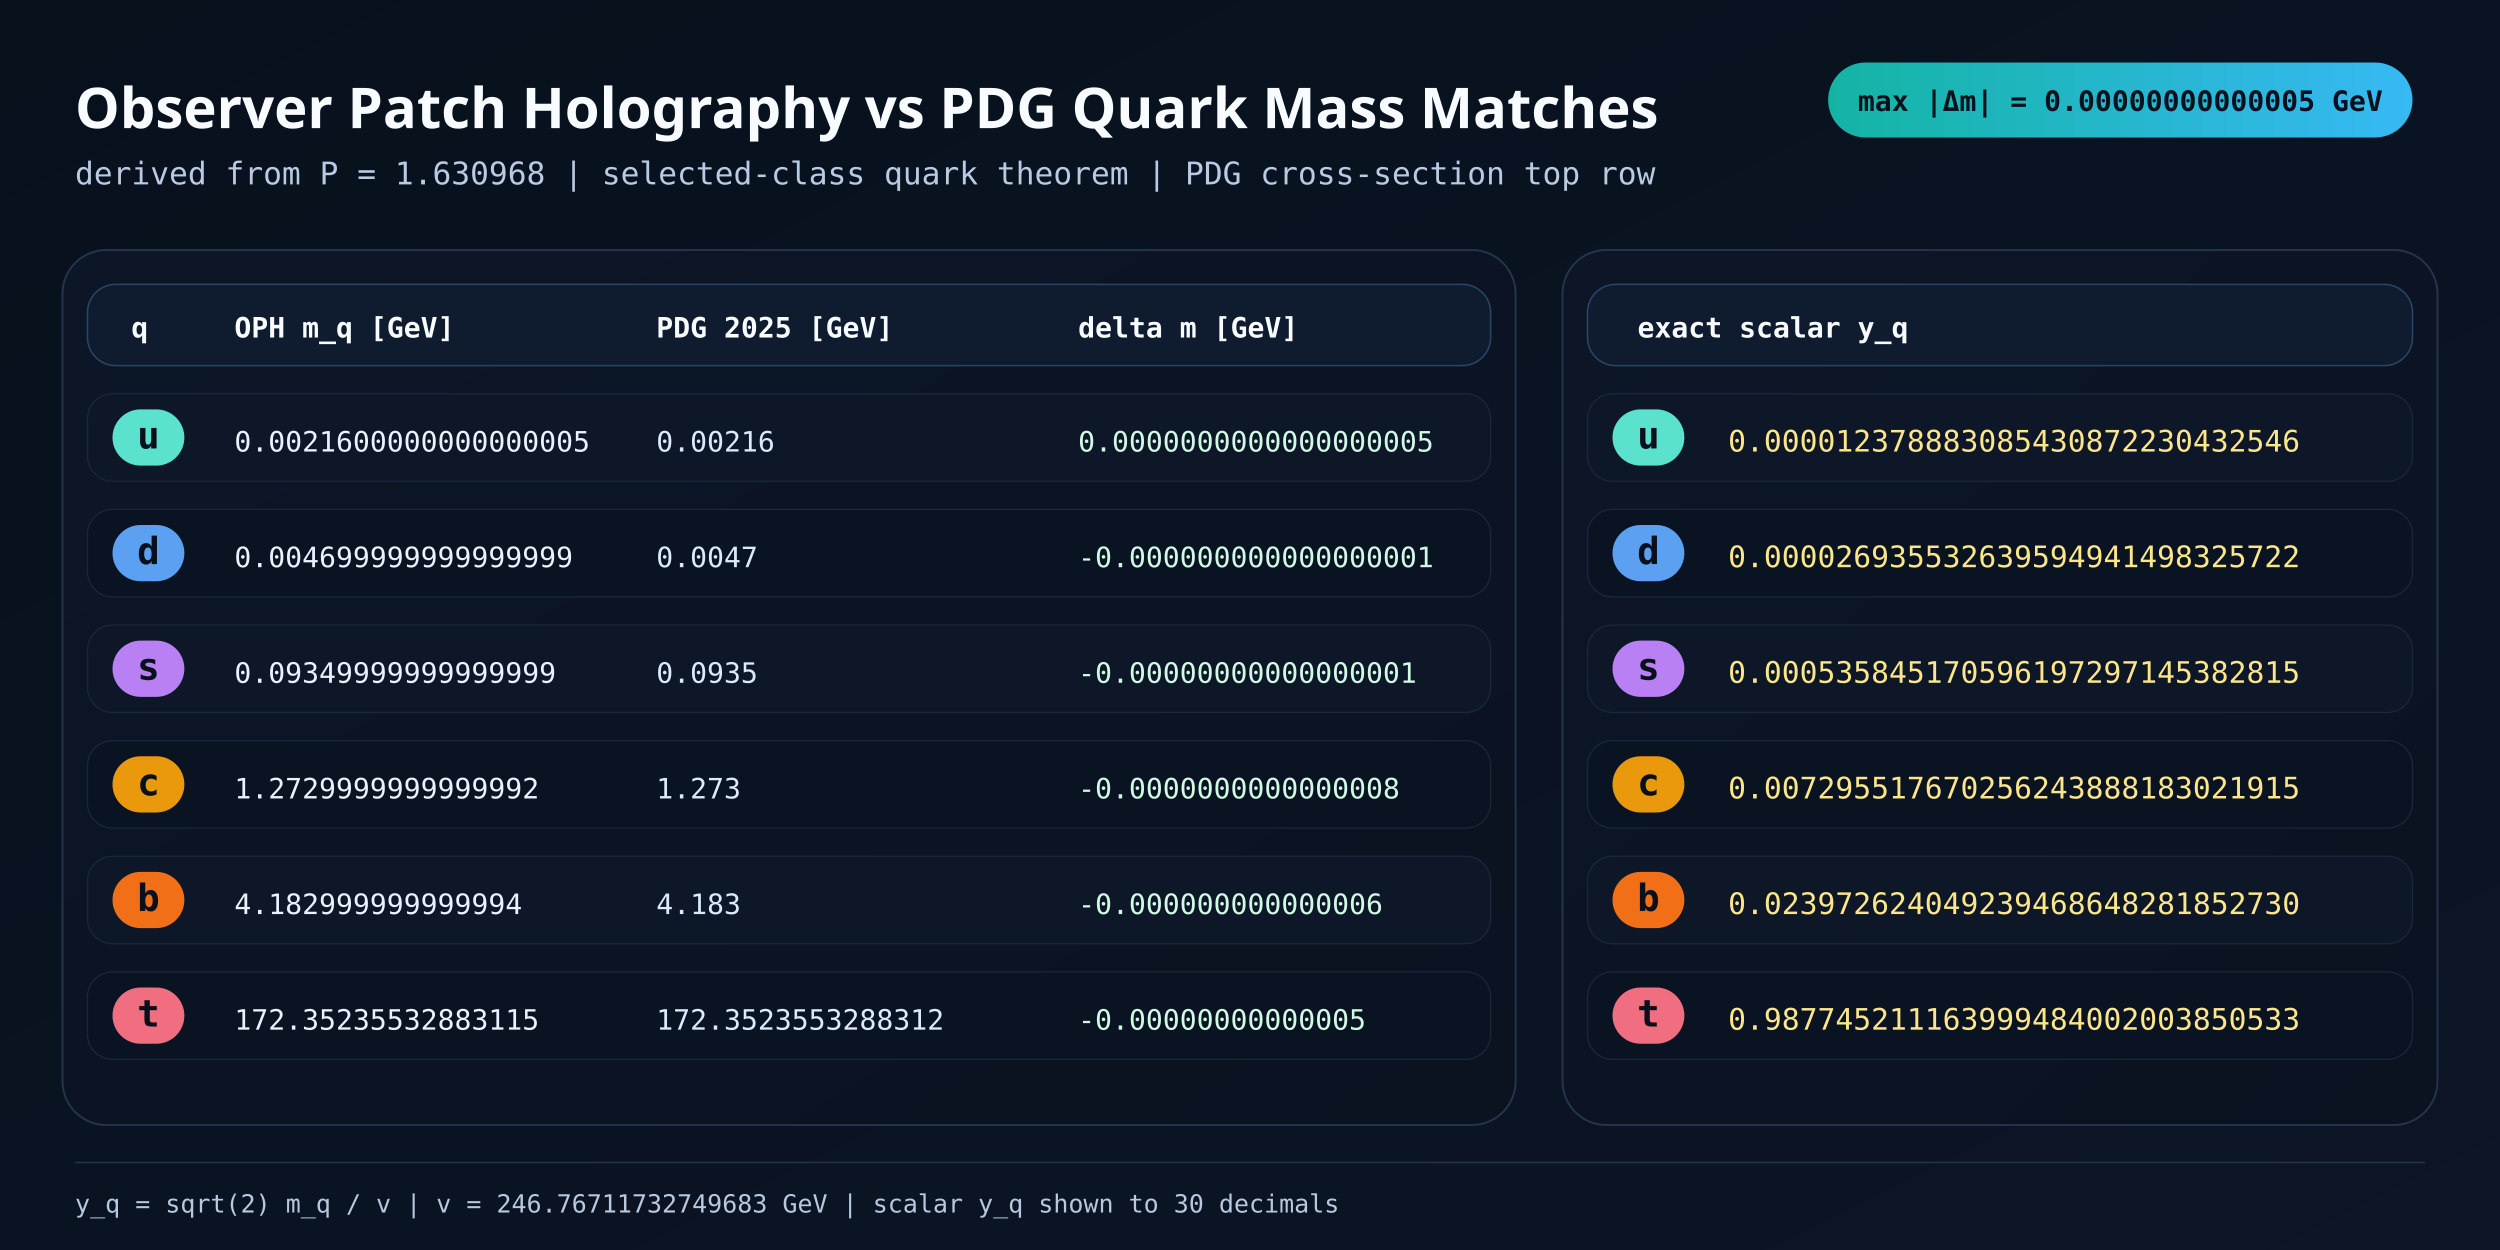
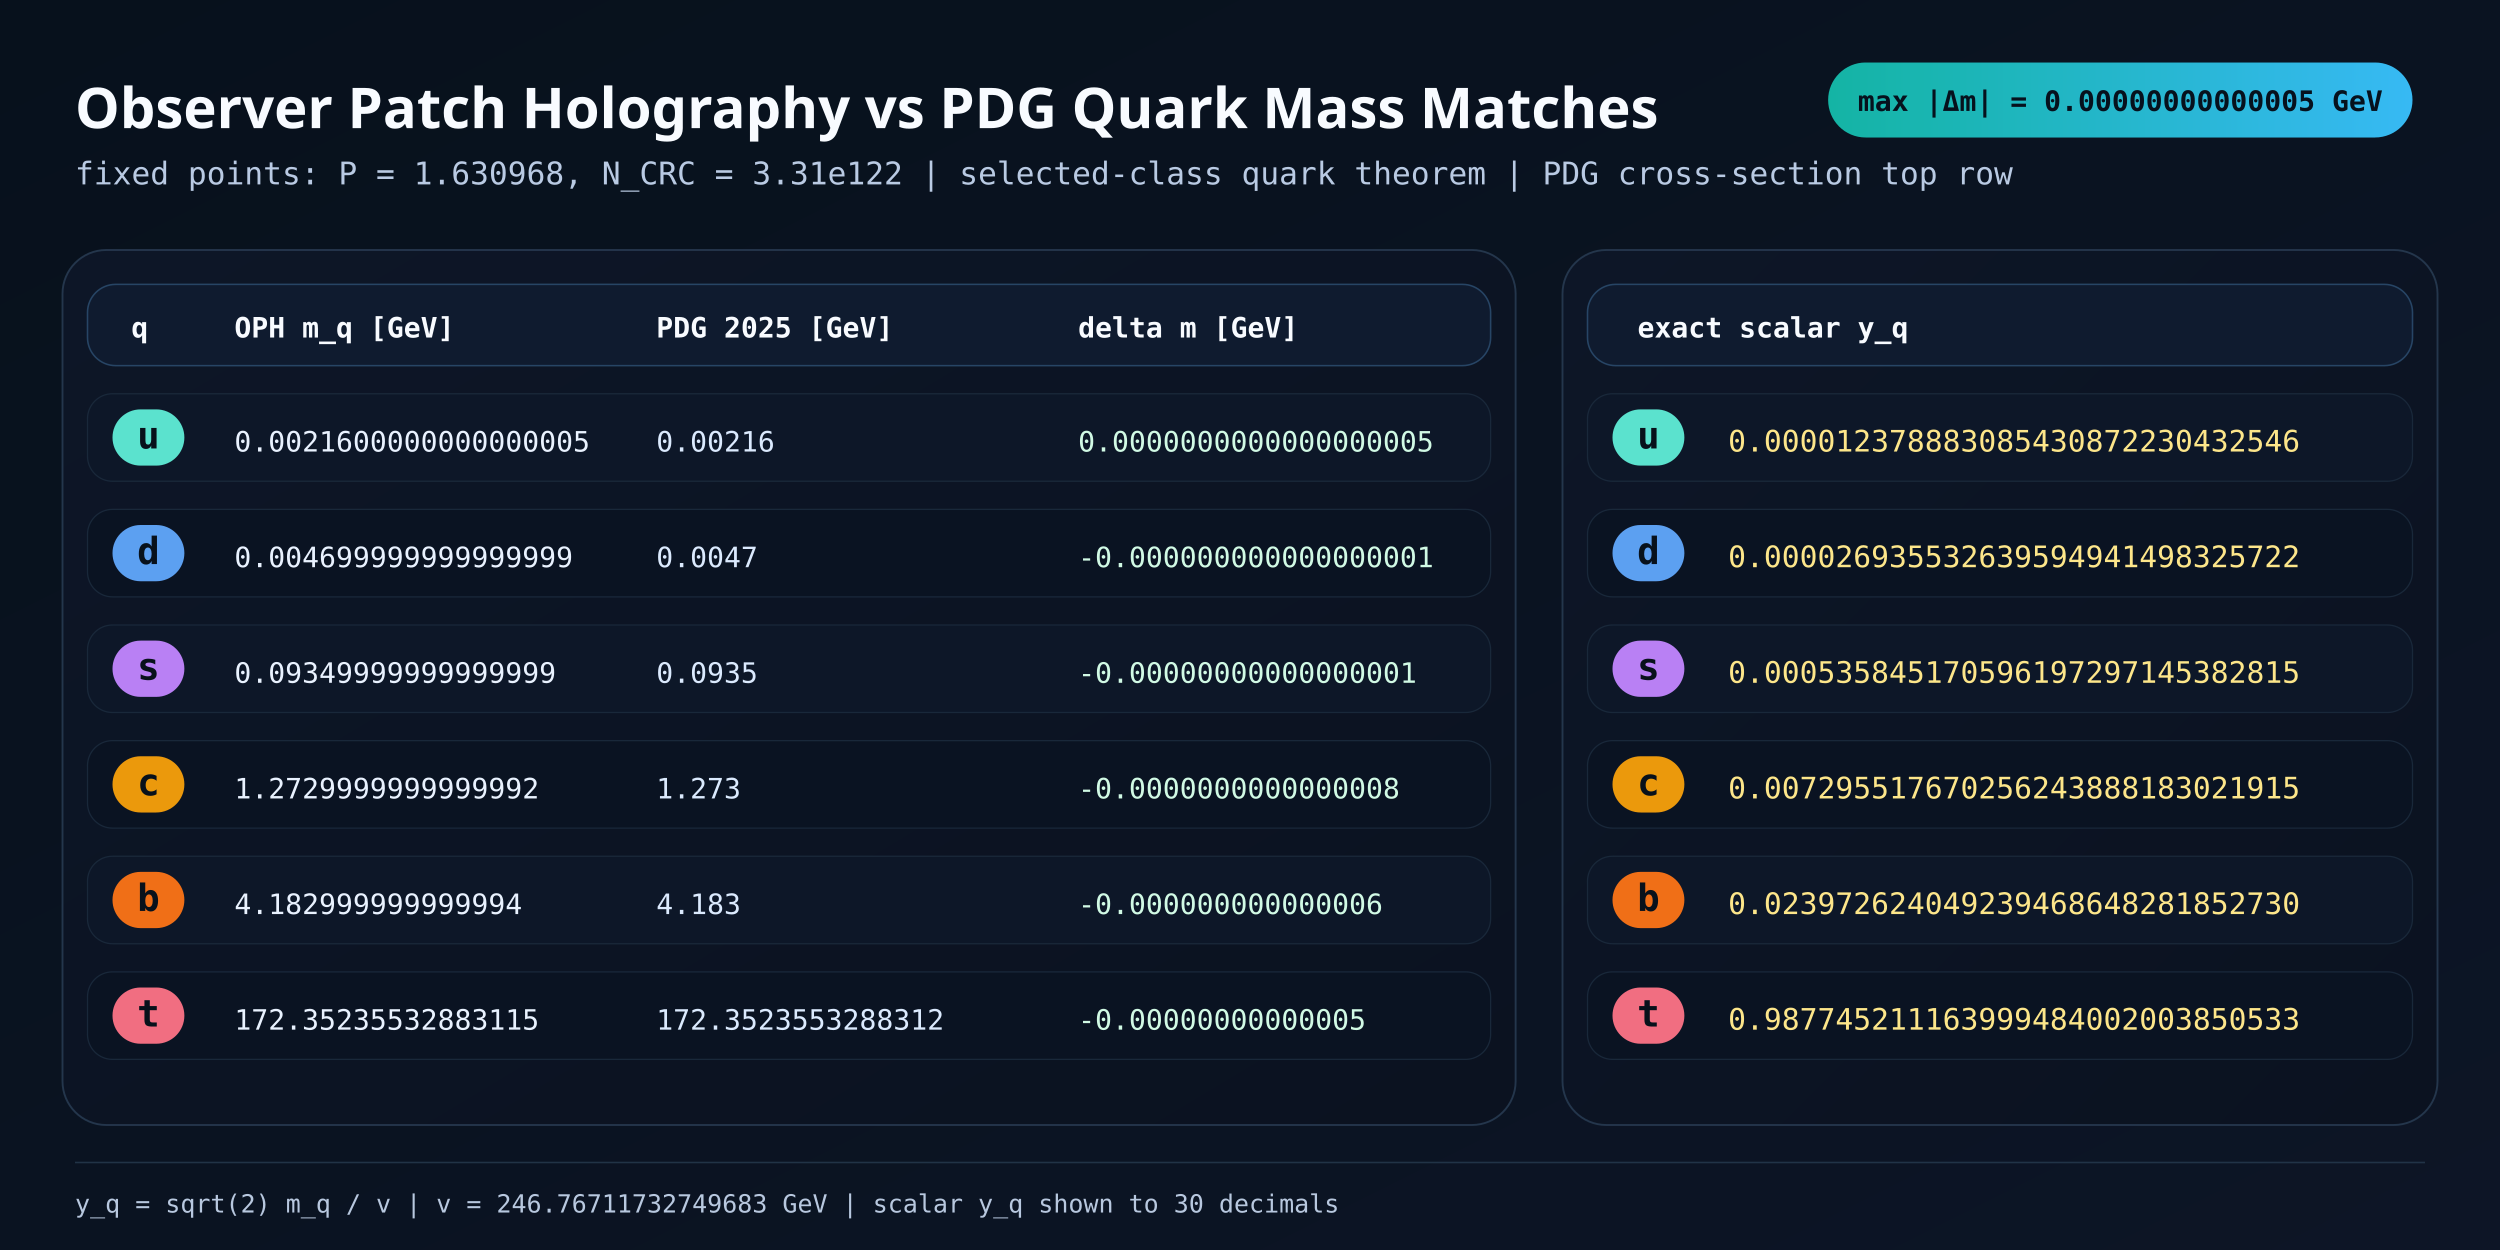
<svg xmlns="http://www.w3.org/2000/svg" width="1600" height="800" viewBox="0 0 1600 800" role="img" aria-labelledby="title desc">
  <defs>
    <linearGradient id="bg" x1="0" y1="0" x2="1" y2="1">
      <stop offset="0%" stop-color="#07111c" />
      <stop offset="100%" stop-color="#0d1526" />
    </linearGradient>
    <linearGradient id="panel" x1="0" y1="0" x2="1" y2="1">
      <stop offset="0%" stop-color="#0d1627" />
      <stop offset="100%" stop-color="#0b1220" />
    </linearGradient>
    <linearGradient id="badge" x1="0" y1="0" x2="1" y2="0">
      <stop offset="0%" stop-color="#14b8a6" />
      <stop offset="100%" stop-color="#38bdf8" />
    </linearGradient>
  </defs>
  <rect x="0" y="0" width="1600" height="800" fill="url(#bg)" />
  <text x="48" y="82" fill="#f8fbff" font-size="36" text-anchor="start" font-weight="800" font-family="'IBM Plex Sans','Avenir Next','Segoe UI',sans-serif">Observer Patch Holography vs PDG Quark Mass Matches</text>
-   <text x="48" y="118" fill="#b9cae3" font-size="20" text-anchor="start" font-weight="400" font-family="'IBM Plex Mono','SFMono-Regular','Consolas',monospace">derived from P = 1.630968 | selected-class quark theorem | PDG cross-section top row</text>
+   <text x="48" y="118" fill="#b9cae3" font-size="20" text-anchor="start" font-weight="400" font-family="'IBM Plex Mono','SFMono-Regular','Consolas',monospace">fixed points: P = 1.630968, N_CRC = 3.31e122 | selected-class quark theorem | PDG cross-section top row</text>
  <rect x="1170" y="40" width="374" height="48" fill="url(#badge)" rx="24" opacity="0.98" />
  <text x="1357" y="71" fill="#06111d" font-size="18" text-anchor="middle" font-weight="800" font-family="'IBM Plex Mono','SFMono-Regular','Consolas',monospace">max |Δm| = 0.00000000000005 GeV</text>
  <rect x="40" y="160" width="930" height="560" fill="url(#panel)" rx="28" stroke="#24364c" stroke-width="1.2" />
  <rect x="1000" y="160" width="560" height="560" fill="url(#panel)" rx="28" stroke="#24364c" stroke-width="1.2" />
  <rect x="56" y="182" width="898" height="52" fill="#0f1b2f" rx="18" stroke="#274565" stroke-width="1.0" />
  <rect x="1016" y="182" width="528" height="52" fill="#0f1b2f" rx="18" stroke="#274565" stroke-width="1.0" />
  <text x="84" y="216" fill="#f8fbff" font-size="18" text-anchor="start" font-weight="700" font-family="'IBM Plex Mono','SFMono-Regular','Consolas',monospace">q</text>
  <text x="150" y="216" fill="#f8fbff" font-size="18" text-anchor="start" font-weight="700" font-family="'IBM Plex Mono','SFMono-Regular','Consolas',monospace">OPH m_q [GeV]</text>
  <text x="420" y="216" fill="#f8fbff" font-size="18" text-anchor="start" font-weight="700" font-family="'IBM Plex Mono','SFMono-Regular','Consolas',monospace">PDG 2025 [GeV]</text>
  <text x="690" y="216" fill="#f8fbff" font-size="18" text-anchor="start" font-weight="700" font-family="'IBM Plex Mono','SFMono-Regular','Consolas',monospace">delta m [GeV]</text>
  <text x="1048" y="216" fill="#f8fbff" font-size="18" text-anchor="start" font-weight="700" font-family="'IBM Plex Mono','SFMono-Regular','Consolas',monospace">exact scalar y_q</text>
  <rect x="56" y="252" width="898" height="56" fill="#0d1728" rx="16" stroke="#19283a" stroke-width="0.8" />
  <rect x="1016" y="252" width="528" height="56" fill="#0d1728" rx="16" stroke="#19283a" stroke-width="0.8" />
  <rect x="72" y="262" width="46" height="36" fill="#5eead4" rx="18" opacity="0.96" />
  <text x="95" y="287" fill="#08111b" font-size="24" text-anchor="middle" font-weight="800" font-family="'IBM Plex Mono','SFMono-Regular','Consolas',monospace">u</text>
  <text x="150" y="289" fill="#e9f2ff" font-size="18" text-anchor="start" font-weight="400" font-family="'IBM Plex Mono','SFMono-Regular','Consolas',monospace">0.0021600000000000005</text>
  <text x="420" y="289" fill="#dbeafe" font-size="18" text-anchor="start" font-weight="400" font-family="'IBM Plex Mono','SFMono-Regular','Consolas',monospace">0.00216</text>
  <text x="690" y="289" fill="#d1fae5" font-size="18" text-anchor="start" font-weight="400" font-family="'IBM Plex Mono','SFMono-Regular','Consolas',monospace">0.0000000000000000005</text>
  <rect x="1032" y="262" width="46" height="36" fill="#5eead4" rx="18" opacity="0.96" />
  <text x="1055" y="287" fill="#08111b" font-size="24" text-anchor="middle" font-weight="800" font-family="'IBM Plex Mono','SFMono-Regular','Consolas',monospace">u</text>
  <text x="1106" y="289" fill="#fde68a" font-size="19" text-anchor="start" font-weight="400" font-family="'IBM Plex Mono','SFMono-Regular','Consolas',monospace">0.000012378883085430872230432546</text>
  <rect x="56" y="326" width="898" height="56" fill="#0a1322" rx="16" stroke="#19283a" stroke-width="0.8" />
  <rect x="1016" y="326" width="528" height="56" fill="#0a1322" rx="16" stroke="#19283a" stroke-width="0.8" />
  <rect x="72" y="336" width="46" height="36" fill="#60a5fa" rx="18" opacity="0.96" />
  <text x="95" y="361" fill="#08111b" font-size="24" text-anchor="middle" font-weight="800" font-family="'IBM Plex Mono','SFMono-Regular','Consolas',monospace">d</text>
  <text x="150" y="363" fill="#e9f2ff" font-size="18" text-anchor="start" font-weight="400" font-family="'IBM Plex Mono','SFMono-Regular','Consolas',monospace">0.004699999999999999</text>
  <text x="420" y="363" fill="#dbeafe" font-size="18" text-anchor="start" font-weight="400" font-family="'IBM Plex Mono','SFMono-Regular','Consolas',monospace">0.0047</text>
  <text x="690" y="363" fill="#d1fae5" font-size="18" text-anchor="start" font-weight="400" font-family="'IBM Plex Mono','SFMono-Regular','Consolas',monospace">-0.000000000000000001</text>
  <rect x="1032" y="336" width="46" height="36" fill="#60a5fa" rx="18" opacity="0.96" />
  <text x="1055" y="361" fill="#08111b" font-size="24" text-anchor="middle" font-weight="800" font-family="'IBM Plex Mono','SFMono-Regular','Consolas',monospace">d</text>
  <text x="1106" y="363" fill="#fde68a" font-size="19" text-anchor="start" font-weight="400" font-family="'IBM Plex Mono','SFMono-Regular','Consolas',monospace">0.000026935532639594941498325722</text>
  <rect x="56" y="400" width="898" height="56" fill="#0d1728" rx="16" stroke="#19283a" stroke-width="0.8" />
  <rect x="1016" y="400" width="528" height="56" fill="#0d1728" rx="16" stroke="#19283a" stroke-width="0.8" />
  <rect x="72" y="410" width="46" height="36" fill="#c084fc" rx="18" opacity="0.96" />
  <text x="95" y="435" fill="#08111b" font-size="24" text-anchor="middle" font-weight="800" font-family="'IBM Plex Mono','SFMono-Regular','Consolas',monospace">s</text>
  <text x="150" y="437" fill="#e9f2ff" font-size="18" text-anchor="start" font-weight="400" font-family="'IBM Plex Mono','SFMono-Regular','Consolas',monospace">0.09349999999999999</text>
  <text x="420" y="437" fill="#dbeafe" font-size="18" text-anchor="start" font-weight="400" font-family="'IBM Plex Mono','SFMono-Regular','Consolas',monospace">0.0935</text>
  <text x="690" y="437" fill="#d1fae5" font-size="18" text-anchor="start" font-weight="400" font-family="'IBM Plex Mono','SFMono-Regular','Consolas',monospace">-0.00000000000000001</text>
  <rect x="1032" y="410" width="46" height="36" fill="#c084fc" rx="18" opacity="0.96" />
  <text x="1055" y="435" fill="#08111b" font-size="24" text-anchor="middle" font-weight="800" font-family="'IBM Plex Mono','SFMono-Regular','Consolas',monospace">s</text>
  <text x="1106" y="437" fill="#fde68a" font-size="19" text-anchor="start" font-weight="400" font-family="'IBM Plex Mono','SFMono-Regular','Consolas',monospace">0.000535845170596197297145382815</text>
  <rect x="56" y="474" width="898" height="56" fill="#0a1322" rx="16" stroke="#19283a" stroke-width="0.8" />
  <rect x="1016" y="474" width="528" height="56" fill="#0a1322" rx="16" stroke="#19283a" stroke-width="0.8" />
  <rect x="72" y="484" width="46" height="36" fill="#f59e0b" rx="18" opacity="0.96" />
  <text x="95" y="509" fill="#08111b" font-size="24" text-anchor="middle" font-weight="800" font-family="'IBM Plex Mono','SFMono-Regular','Consolas',monospace">c</text>
  <text x="150" y="511" fill="#e9f2ff" font-size="18" text-anchor="start" font-weight="400" font-family="'IBM Plex Mono','SFMono-Regular','Consolas',monospace">1.2729999999999992</text>
  <text x="420" y="511" fill="#dbeafe" font-size="18" text-anchor="start" font-weight="400" font-family="'IBM Plex Mono','SFMono-Regular','Consolas',monospace">1.273</text>
  <text x="690" y="511" fill="#d1fae5" font-size="18" text-anchor="start" font-weight="400" font-family="'IBM Plex Mono','SFMono-Regular','Consolas',monospace">-0.0000000000000008</text>
  <rect x="1032" y="484" width="46" height="36" fill="#f59e0b" rx="18" opacity="0.96" />
  <text x="1055" y="509" fill="#08111b" font-size="24" text-anchor="middle" font-weight="800" font-family="'IBM Plex Mono','SFMono-Regular','Consolas',monospace">c</text>
  <text x="1106" y="511" fill="#fde68a" font-size="19" text-anchor="start" font-weight="400" font-family="'IBM Plex Mono','SFMono-Regular','Consolas',monospace">0.007295517670256243888183021915</text>
  <rect x="56" y="548" width="898" height="56" fill="#0d1728" rx="16" stroke="#19283a" stroke-width="0.8" />
  <rect x="1016" y="548" width="528" height="56" fill="#0d1728" rx="16" stroke="#19283a" stroke-width="0.8" />
  <rect x="72" y="558" width="46" height="36" fill="#f97316" rx="18" opacity="0.96" />
  <text x="95" y="583" fill="#08111b" font-size="24" text-anchor="middle" font-weight="800" font-family="'IBM Plex Mono','SFMono-Regular','Consolas',monospace">b</text>
  <text x="150" y="585" fill="#e9f2ff" font-size="18" text-anchor="start" font-weight="400" font-family="'IBM Plex Mono','SFMono-Regular','Consolas',monospace">4.182999999999994</text>
  <text x="420" y="585" fill="#dbeafe" font-size="18" text-anchor="start" font-weight="400" font-family="'IBM Plex Mono','SFMono-Regular','Consolas',monospace">4.183</text>
  <text x="690" y="585" fill="#d1fae5" font-size="18" text-anchor="start" font-weight="400" font-family="'IBM Plex Mono','SFMono-Regular','Consolas',monospace">-0.000000000000006</text>
  <rect x="1032" y="558" width="46" height="36" fill="#f97316" rx="18" opacity="0.96" />
  <text x="1055" y="583" fill="#08111b" font-size="24" text-anchor="middle" font-weight="800" font-family="'IBM Plex Mono','SFMono-Regular','Consolas',monospace">b</text>
  <text x="1106" y="585" fill="#fde68a" font-size="19" text-anchor="start" font-weight="400" font-family="'IBM Plex Mono','SFMono-Regular','Consolas',monospace">0.023972624049239468648281852730</text>
  <rect x="56" y="622" width="898" height="56" fill="#0a1322" rx="16" stroke="#19283a" stroke-width="0.8" />
  <rect x="1016" y="622" width="528" height="56" fill="#0a1322" rx="16" stroke="#19283a" stroke-width="0.8" />
  <rect x="72" y="632" width="46" height="36" fill="#fb7185" rx="18" opacity="0.96" />
  <text x="95" y="657" fill="#08111b" font-size="24" text-anchor="middle" font-weight="800" font-family="'IBM Plex Mono','SFMono-Regular','Consolas',monospace">t</text>
  <text x="150" y="659" fill="#e9f2ff" font-size="18" text-anchor="start" font-weight="400" font-family="'IBM Plex Mono','SFMono-Regular','Consolas',monospace">172.35235532883115</text>
  <text x="420" y="659" fill="#dbeafe" font-size="18" text-anchor="start" font-weight="400" font-family="'IBM Plex Mono','SFMono-Regular','Consolas',monospace">172.3523553288312</text>
  <text x="690" y="659" fill="#d1fae5" font-size="18" text-anchor="start" font-weight="400" font-family="'IBM Plex Mono','SFMono-Regular','Consolas',monospace">-0.00000000000005</text>
  <rect x="1032" y="632" width="46" height="36" fill="#fb7185" rx="18" opacity="0.96" />
  <text x="1055" y="657" fill="#08111b" font-size="24" text-anchor="middle" font-weight="800" font-family="'IBM Plex Mono','SFMono-Regular','Consolas',monospace">t</text>
  <text x="1106" y="659" fill="#fde68a" font-size="19" text-anchor="start" font-weight="400" font-family="'IBM Plex Mono','SFMono-Regular','Consolas',monospace">0.987745211163999484002003850533</text>
  <line x1="48" y1="744" x2="1552" y2="744" stroke="#23364a" stroke-width="1.0" opacity="0.9" />
  <text x="48" y="776" fill="#b8c8df" font-size="16" text-anchor="start" font-weight="400" font-family="'IBM Plex Mono','SFMono-Regular','Consolas',monospace">y_q = sqrt(2) m_q / v | v = 246.76711732749683 GeV | scalar y_q shown to 30 decimals</text>
</svg>
